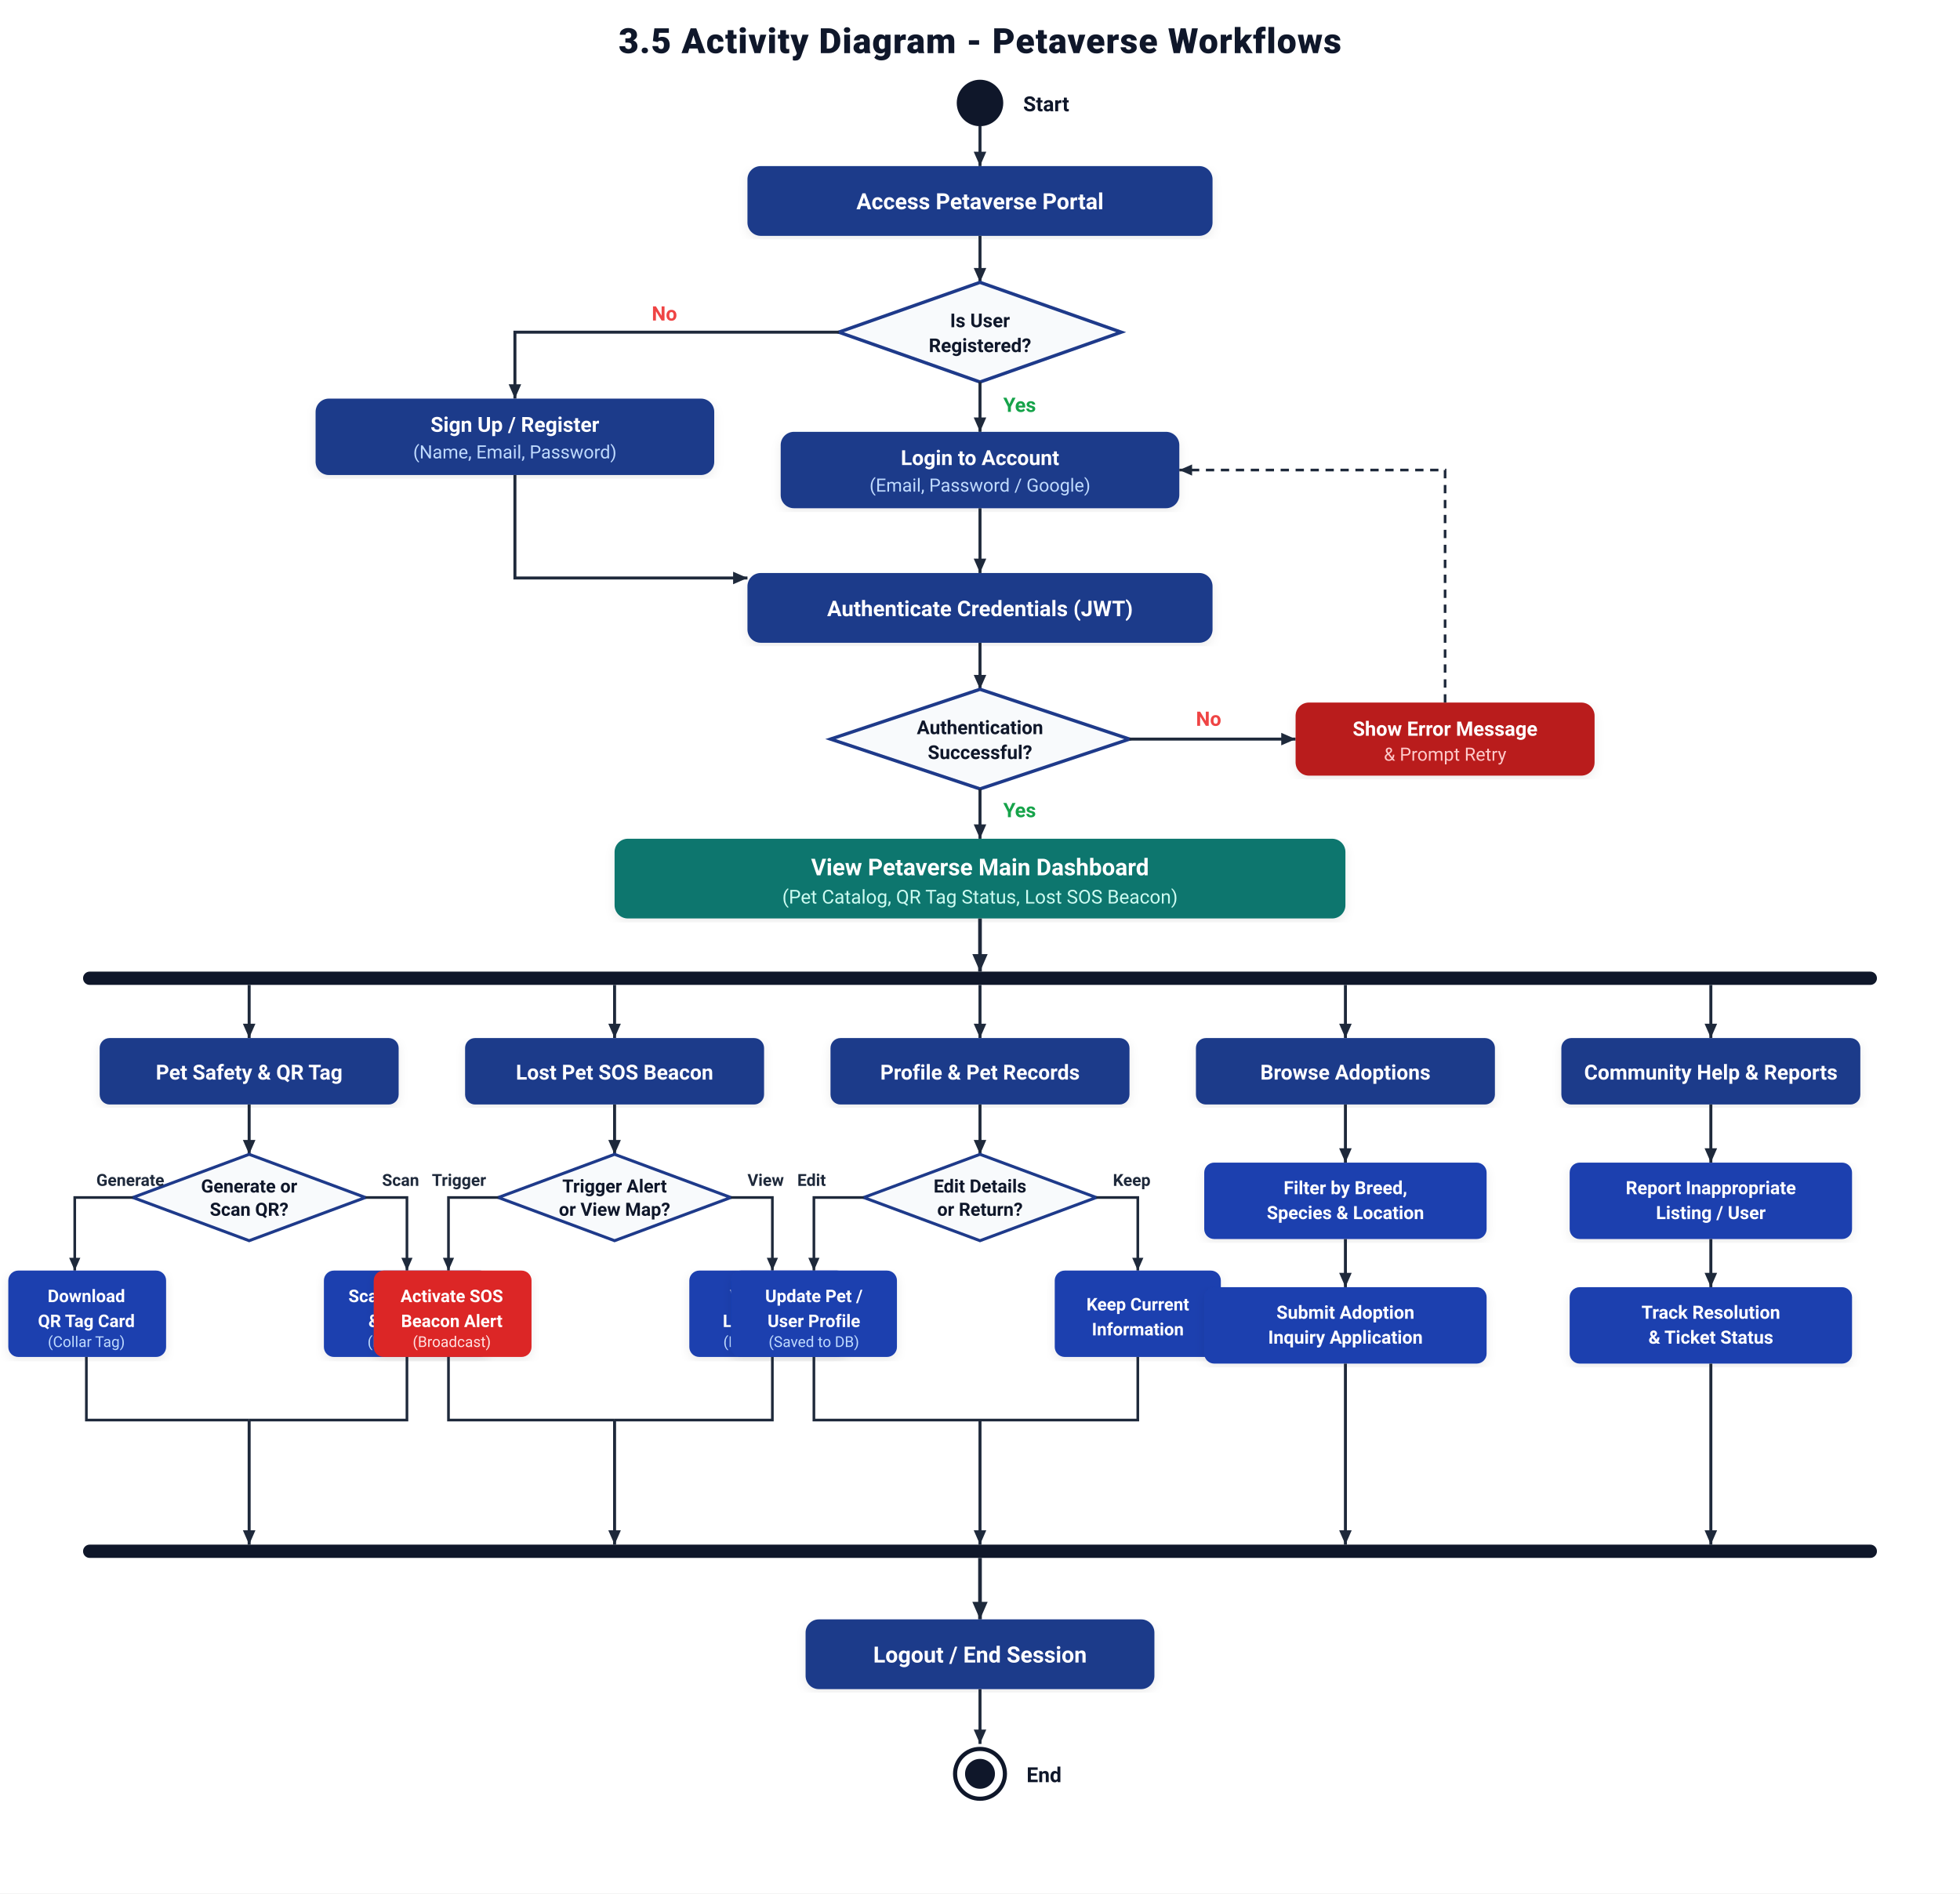
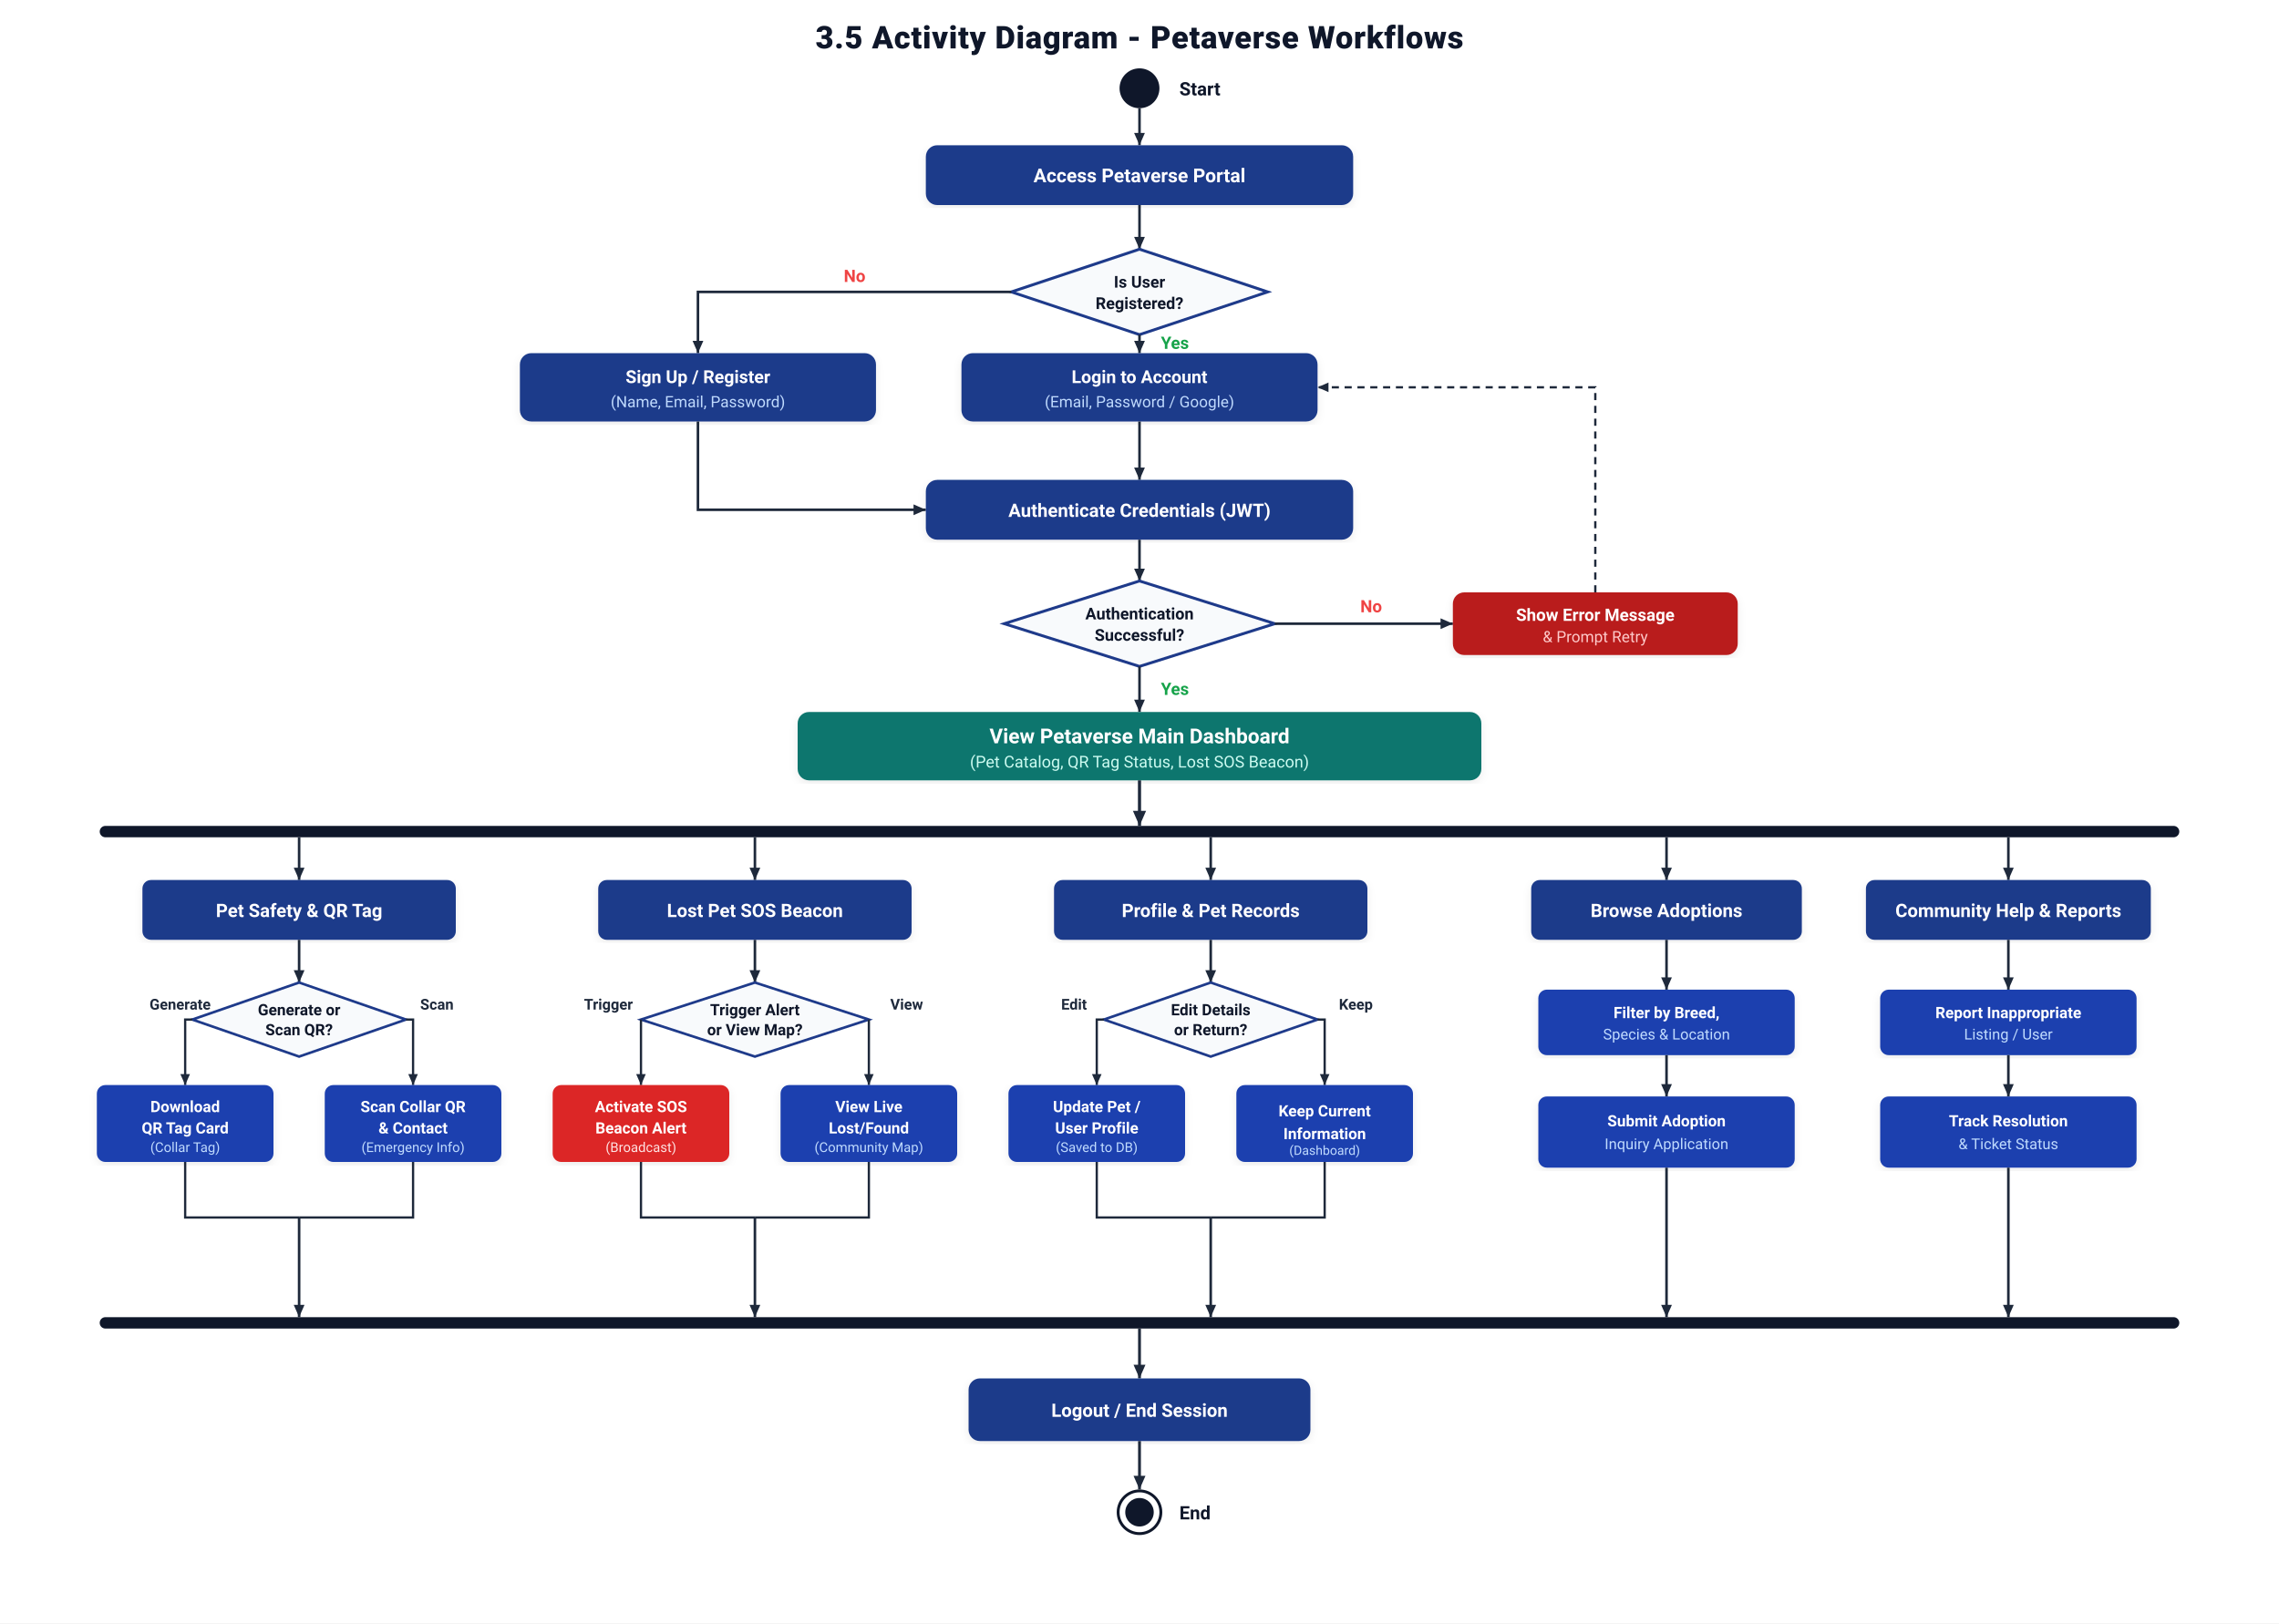
- <svg xmlns="http://www.w3.org/2000/svg" viewBox="0 0 1180 1140" width="100%" height="100%" style="background-color: #ffffff; font-family: -apple-system, BlinkMacSystemFont, 'Segoe UI', Roboto, Helvetica, Arial, sans-serif;">
+ <svg xmlns="http://www.w3.org/2000/svg" viewBox="0 0 1600 1140" width="100%" height="100%" style="background-color: #ffffff; font-family: -apple-system, BlinkMacSystemFont, 'Segoe UI', Roboto, Helvetica, Arial, sans-serif;">
  <defs>
    <marker id="arrow" viewBox="0 0 10 10" refX="8" refY="5" markerWidth="6" markerHeight="6" orient="auto-start-reverse">
      <path d="M 0 1.5 L 8 5 L 0 8.5 z" fill="#1e293b" />
    </marker>
    <filter id="shadow" x="-5%" y="-5%" width="110%" height="110%">
      <feDropShadow dx="0" dy="2" stdDeviation="3" flood-color="#0f172a" flood-opacity="0.08" />
    </filter>
  </defs>
  <rect width="100%" height="100%" fill="#ffffff" />
-   <text x="590" y="32" text-anchor="middle" fill="#0f172a" font-size="21" font-weight="800" letter-spacing="0.5">
+   <text x="800" y="34" text-anchor="middle" fill="#0f172a" font-size="22" font-weight="800" letter-spacing="0.5">
    3.5 Activity Diagram - Petaverse Workflows
  </text>
-   <circle cx="590" cy="62" r="14" fill="#0f172a" />
-   <text x="616" y="67" fill="#0f172a" font-size="12.5" font-weight="700">Start</text>
-   <line x1="590" y1="76" x2="590" y2="100" stroke="#1e293b" stroke-width="1.8" marker-end="url(#arrow)" />
-   <g transform="translate(450, 100)" filter="url(#shadow)">
-     <rect width="280" height="42" rx="8" fill="#1e3a8a" />
-     <text x="140" y="26" text-anchor="middle" fill="#ffffff" font-size="13.5" font-weight="600">Access Petaverse Portal</text>
-   </g>
-   <line x1="590" y1="142" x2="590" y2="170" stroke="#1e293b" stroke-width="1.8" marker-end="url(#arrow)" />
-   <g transform="translate(505, 170)">
-     <polygon points="85,0 170,30 85,60 0,30" fill="#f8fafc" stroke="#1e3a8a" stroke-width="2" />
-     <text x="85" y="27" text-anchor="middle" fill="#0f172a" font-size="11.5" font-weight="700">Is User</text>
-     <text x="85" y="42" text-anchor="middle" fill="#0f172a" font-size="11.5" font-weight="700">Registered?</text>
-   </g>
-   <path d="M 505 200 L 310 200 L 310 240" fill="none" stroke="#1e293b" stroke-width="1.8" marker-end="url(#arrow)" />
-   <text x="400" y="193" text-anchor="middle" fill="#ef4444" font-size="12" font-weight="700">No</text>
-   <g transform="translate(190, 240)" filter="url(#shadow)">
-     <rect width="240" height="46" rx="8" fill="#1e3a8a" />
-     <text x="120" y="20" text-anchor="middle" fill="#ffffff" font-size="12.5" font-weight="600">Sign Up / Register</text>
-     <text x="120" y="36" text-anchor="middle" fill="#bfdbfe" font-size="11">(Name, Email, Password)</text>
-   </g>
-   <line x1="590" y1="230" x2="590" y2="260" stroke="#1e293b" stroke-width="1.8" marker-end="url(#arrow)" />
-   <text x="604" y="248" fill="#16a34a" font-size="12" font-weight="700">Yes</text>
-   <g transform="translate(470, 260)" filter="url(#shadow)">
-     <rect width="240" height="46" rx="8" fill="#1e3a8a" />
-     <text x="120" y="20" text-anchor="middle" fill="#ffffff" font-size="12.5" font-weight="600">Login to Account</text>
-     <text x="120" y="36" text-anchor="middle" fill="#bfdbfe" font-size="11">(Email, Password / Google)</text>
-   </g>
-   <path d="M 310 286 L 310 348 L 450 348" fill="none" stroke="#1e293b" stroke-width="1.8" marker-end="url(#arrow)" />
-   <line x1="590" y1="306" x2="590" y2="345" stroke="#1e293b" stroke-width="1.8" marker-end="url(#arrow)" />
-   <g transform="translate(450, 345)" filter="url(#shadow)">
-     <rect width="280" height="42" rx="8" fill="#1e3a8a" />
-     <text x="140" y="26" text-anchor="middle" fill="#ffffff" font-size="13" font-weight="600">Authenticate Credentials (JWT)</text>
-   </g>
-   <line x1="590" y1="387" x2="590" y2="415" stroke="#1e293b" stroke-width="1.8" marker-end="url(#arrow)" />
-   <g transform="translate(500, 415)">
+   <circle cx="800" cy="62" r="14" fill="#0f172a" />
+   <text x="828" y="67" fill="#0f172a" font-size="13" font-weight="700">Start</text>
+   <line x1="800" y1="76" x2="800" y2="102" stroke="#1e293b" stroke-width="1.8" marker-end="url(#arrow)" />
+   <g transform="translate(650, 102)" filter="url(#shadow)">
+     <rect width="300" height="42" rx="8" fill="#1e3a8a" />
+     <text x="150" y="26" text-anchor="middle" fill="#ffffff" font-size="13.5" font-weight="600">Access Petaverse Portal</text>
+   </g>
+   <line x1="800" y1="144" x2="800" y2="175" stroke="#1e293b" stroke-width="1.8" marker-end="url(#arrow)" />
+   <g transform="translate(710, 175)">
    <polygon points="90,0 180,30 90,60 0,30" fill="#f8fafc" stroke="#1e3a8a" stroke-width="2" />
-     <text x="90" y="27" text-anchor="middle" fill="#0f172a" font-size="11.5" font-weight="700">Authentication</text>
-     <text x="90" y="42" text-anchor="middle" fill="#0f172a" font-size="11.5" font-weight="700">Successful?</text>
-   </g>
-   <path d="M 680 445 L 780 445" fill="none" stroke="#1e293b" stroke-width="1.8" marker-end="url(#arrow)" />
-   <text x="720" y="437" fill="#ef4444" font-size="12" font-weight="700">No</text>
-   <g transform="translate(780, 423)" filter="url(#shadow)">
-     <rect width="180" height="44" rx="8" fill="#b91c1c" />
-     <text x="90" y="20" text-anchor="middle" fill="#ffffff" font-size="12" font-weight="600">Show Error Message</text>
-     <text x="90" y="35" text-anchor="middle" fill="#fecaca" font-size="11">&amp; Prompt Retry</text>
-   </g>
-   <path d="M 870 423 L 870 283 L 710 283" fill="none" stroke="#1e293b" stroke-width="1.6" stroke-dasharray="5 4" marker-end="url(#arrow)" />
-   <line x1="590" y1="475" x2="590" y2="505" stroke="#1e293b" stroke-width="1.8" marker-end="url(#arrow)" />
-   <text x="604" y="492" fill="#16a34a" font-size="12" font-weight="700">Yes</text>
-   <g transform="translate(370, 505)" filter="url(#shadow)">
-     <rect width="440" height="48" rx="8" fill="#0f766e" />
-     <text x="220" y="22" text-anchor="middle" fill="#ffffff" font-size="14" font-weight="700">View Petaverse Main Dashboard</text>
-     <text x="220" y="39" text-anchor="middle" fill="#ccfbf1" font-size="11.5">(Pet Catalog, QR Tag Status, Lost SOS Beacon)</text>
-   </g>
-   <line x1="590" y1="553" x2="590" y2="585" stroke="#1e293b" stroke-width="2.2" marker-end="url(#arrow)" />
-   <rect x="50" y="585" width="1080" height="8" rx="4" fill="#0f172a" />
-   <line x1="150" y1="593" x2="150" y2="625" stroke="#1e293b" stroke-width="1.8" marker-end="url(#arrow)" />
-   <line x1="370" y1="593" x2="370" y2="625" stroke="#1e293b" stroke-width="1.8" marker-end="url(#arrow)" />
-   <line x1="590" y1="593" x2="590" y2="625" stroke="#1e293b" stroke-width="1.8" marker-end="url(#arrow)" />
-   <line x1="810" y1="593" x2="810" y2="625" stroke="#1e293b" stroke-width="1.8" marker-end="url(#arrow)" />
-   <line x1="1030" y1="593" x2="1030" y2="625" stroke="#1e293b" stroke-width="1.8" marker-end="url(#arrow)" />
-   <g transform="translate(60, 625)" filter="url(#shadow)">
-     <rect width="180" height="40" rx="6" fill="#1e3a8a" />
-     <text x="90" y="25" text-anchor="middle" fill="#ffffff" font-size="12.5" font-weight="600">Pet Safety &amp; QR Tag</text>
-   </g>
-   <line x1="150" y1="665" x2="150" y2="695" stroke="#1e293b" stroke-width="1.8" marker-end="url(#arrow)" />
-   <g transform="translate(80, 695)">
-     <polygon points="70,0 140,26 70,52 0,26" fill="#f8fafc" stroke="#1e3a8a" stroke-width="1.8" />
-     <text x="70" y="23" text-anchor="middle" fill="#0f172a" font-size="11" font-weight="700">Generate or</text>
-     <text x="70" y="37" text-anchor="middle" fill="#0f172a" font-size="11" font-weight="700">Scan QR?</text>
-   </g>
-   <path d="M 80 721 L 45 721 L 45 765" fill="none" stroke="#1e293b" stroke-width="1.6" marker-end="url(#arrow)" />
-   <text x="58" y="714" fill="#1e293b" font-size="10" font-weight="700">Generate</text>
-   <g transform="translate(5, 765)" filter="url(#shadow)">
-     <rect width="95" height="52" rx="6" fill="#1e40af" />
-     <text x="47" y="19" text-anchor="middle" fill="#ffffff" font-size="10.5" font-weight="600">Download</text>
-     <text x="47" y="34" text-anchor="middle" fill="#ffffff" font-size="10.5" font-weight="600">QR Tag Card</text>
-     <text x="47" y="46" text-anchor="middle" fill="#bfdbfe" font-size="9">(Collar Tag)</text>
-   </g>
-   <path d="M 220 721 L 245 721 L 245 765" fill="none" stroke="#1e293b" stroke-width="1.6" marker-end="url(#arrow)" />
-   <text x="230" y="714" fill="#1e293b" font-size="10" font-weight="700">Scan</text>
-   <g transform="translate(195, 765)" filter="url(#shadow)">
-     <rect width="100" height="52" rx="6" fill="#1e40af" />
-     <text x="50" y="19" text-anchor="middle" fill="#ffffff" font-size="10.5" font-weight="600">Scan Collar QR</text>
-     <text x="50" y="34" text-anchor="middle" fill="#ffffff" font-size="10.5" font-weight="600">&amp; Contact</text>
-     <text x="50" y="46" text-anchor="middle" fill="#bfdbfe" font-size="9">(Pet Owner)</text>
-   </g>
-   <path d="M 52 817 L 52 855 L 150 855" fill="none" stroke="#1e293b" stroke-width="1.6" />
-   <path d="M 245 817 L 245 855 L 150 855" fill="none" stroke="#1e293b" stroke-width="1.6" />
-   <line x1="150" y1="855" x2="150" y2="930" stroke="#1e293b" stroke-width="1.8" marker-end="url(#arrow)" />
-   <g transform="translate(280, 625)" filter="url(#shadow)">
-     <rect width="180" height="40" rx="6" fill="#1e3a8a" />
-     <text x="90" y="25" text-anchor="middle" fill="#ffffff" font-size="12.5" font-weight="600">Lost Pet SOS Beacon</text>
-   </g>
-   <line x1="370" y1="665" x2="370" y2="695" stroke="#1e293b" stroke-width="1.8" marker-end="url(#arrow)" />
-   <g transform="translate(300, 695)">
-     <polygon points="70,0 140,26 70,52 0,26" fill="#f8fafc" stroke="#1e3a8a" stroke-width="1.8" />
-     <text x="70" y="23" text-anchor="middle" fill="#0f172a" font-size="11" font-weight="700">Trigger Alert</text>
-     <text x="70" y="37" text-anchor="middle" fill="#0f172a" font-size="11" font-weight="700">or View Map?</text>
-   </g>
-   <path d="M 300 721 L 270 721 L 270 765" fill="none" stroke="#1e293b" stroke-width="1.6" marker-end="url(#arrow)" />
-   <text x="260" y="714" fill="#1e293b" font-size="10" font-weight="700">Trigger</text>
-   <g transform="translate(225, 765)" filter="url(#shadow)">
-     <rect width="95" height="52" rx="6" fill="#dc2626" />
-     <text x="47" y="19" text-anchor="middle" fill="#ffffff" font-size="10.5" font-weight="700">Activate SOS</text>
-     <text x="47" y="34" text-anchor="middle" fill="#ffffff" font-size="10.5" font-weight="600">Beacon Alert</text>
-     <text x="47" y="46" text-anchor="middle" fill="#fee2e2" font-size="9">(Broadcast)</text>
-   </g>
-   <path d="M 440 721 L 465 721 L 465 765" fill="none" stroke="#1e293b" stroke-width="1.6" marker-end="url(#arrow)" />
-   <text x="450" y="714" fill="#1e293b" font-size="10" font-weight="700">View</text>
-   <g transform="translate(415, 765)" filter="url(#shadow)">
-     <rect width="95" height="52" rx="6" fill="#1e40af" />
-     <text x="47" y="19" text-anchor="middle" fill="#ffffff" font-size="10.5" font-weight="600">View Live</text>
-     <text x="47" y="34" text-anchor="middle" fill="#ffffff" font-size="10.5" font-weight="600">Lost/Found</text>
-     <text x="47" y="46" text-anchor="middle" fill="#bfdbfe" font-size="9">(Listing Map)</text>
-   </g>
-   <path d="M 270 817 L 270 855 L 370 855" fill="none" stroke="#1e293b" stroke-width="1.6" />
-   <path d="M 465 817 L 465 855 L 370 855" fill="none" stroke="#1e293b" stroke-width="1.6" />
-   <line x1="370" y1="855" x2="370" y2="930" stroke="#1e293b" stroke-width="1.8" marker-end="url(#arrow)" />
-   <g transform="translate(500, 625)" filter="url(#shadow)">
-     <rect width="180" height="40" rx="6" fill="#1e3a8a" />
-     <text x="90" y="25" text-anchor="middle" fill="#ffffff" font-size="12.5" font-weight="600">Profile &amp; Pet Records</text>
-   </g>
-   <line x1="590" y1="665" x2="590" y2="695" stroke="#1e293b" stroke-width="1.8" marker-end="url(#arrow)" />
-   <g transform="translate(520, 695)">
-     <polygon points="70,0 140,26 70,52 0,26" fill="#f8fafc" stroke="#1e3a8a" stroke-width="1.8" />
-     <text x="70" y="23" text-anchor="middle" fill="#0f172a" font-size="11" font-weight="700">Edit Details</text>
-     <text x="70" y="37" text-anchor="middle" fill="#0f172a" font-size="11" font-weight="700">or Return?</text>
-   </g>
-   <path d="M 520 721 L 490 721 L 490 765" fill="none" stroke="#1e293b" stroke-width="1.6" marker-end="url(#arrow)" />
-   <text x="480" y="714" fill="#1e293b" font-size="10" font-weight="700">Edit</text>
-   <g transform="translate(440, 765)" filter="url(#shadow)">
-     <rect width="100" height="52" rx="6" fill="#1e40af" />
-     <text x="50" y="19" text-anchor="middle" fill="#ffffff" font-size="10.5" font-weight="600">Update Pet /</text>
-     <text x="50" y="34" text-anchor="middle" fill="#ffffff" font-size="10.5" font-weight="600">User Profile</text>
-     <text x="50" y="46" text-anchor="middle" fill="#bfdbfe" font-size="9">(Saved to DB)</text>
-   </g>
-   <path d="M 660 721 L 685 721 L 685 765" fill="none" stroke="#1e293b" stroke-width="1.6" marker-end="url(#arrow)" />
-   <text x="670" y="714" fill="#1e293b" font-size="10" font-weight="700">Keep</text>
-   <g transform="translate(635, 765)" filter="url(#shadow)">
-     <rect width="100" height="52" rx="6" fill="#1e40af" />
-     <text x="50" y="24" text-anchor="middle" fill="#ffffff" font-size="10.5" font-weight="600">Keep Current</text>
-     <text x="50" y="39" text-anchor="middle" fill="#ffffff" font-size="10.5" font-weight="600">Information</text>
-   </g>
-   <path d="M 490 817 L 490 855 L 590 855" fill="none" stroke="#1e293b" stroke-width="1.6" />
-   <path d="M 685 817 L 685 855 L 590 855" fill="none" stroke="#1e293b" stroke-width="1.6" />
-   <line x1="590" y1="855" x2="590" y2="930" stroke="#1e293b" stroke-width="1.8" marker-end="url(#arrow)" />
-   <g transform="translate(720, 625)" filter="url(#shadow)">
-     <rect width="180" height="40" rx="6" fill="#1e3a8a" />
-     <text x="90" y="25" text-anchor="middle" fill="#ffffff" font-size="12.5" font-weight="600">Browse Adoptions</text>
-   </g>
-   <line x1="810" y1="665" x2="810" y2="700" stroke="#1e293b" stroke-width="1.8" marker-end="url(#arrow)" />
-   <g transform="translate(725, 700)" filter="url(#shadow)">
-     <rect width="170" height="46" rx="6" fill="#1e40af" />
-     <text x="85" y="19" text-anchor="middle" fill="#ffffff" font-size="11" font-weight="600">Filter by Breed,</text>
-     <text x="85" y="34" text-anchor="middle" fill="#ffffff" font-size="11" font-weight="600">Species &amp; Location</text>
-   </g>
-   <line x1="810" y1="746" x2="810" y2="775" stroke="#1e293b" stroke-width="1.8" marker-end="url(#arrow)" />
-   <g transform="translate(725, 775)" filter="url(#shadow)">
-     <rect width="170" height="46" rx="6" fill="#1e40af" />
-     <text x="85" y="19" text-anchor="middle" fill="#ffffff" font-size="11" font-weight="600">Submit Adoption</text>
-     <text x="85" y="34" text-anchor="middle" fill="#ffffff" font-size="11" font-weight="600">Inquiry Application</text>
-   </g>
-   <line x1="810" y1="821" x2="810" y2="930" stroke="#1e293b" stroke-width="1.8" marker-end="url(#arrow)" />
-   <g transform="translate(940, 625)" filter="url(#shadow)">
-     <rect width="180" height="40" rx="6" fill="#1e3a8a" />
-     <text x="90" y="25" text-anchor="middle" fill="#ffffff" font-size="12.5" font-weight="600">Community Help &amp; Reports</text>
-   </g>
-   <line x1="1030" y1="665" x2="1030" y2="700" stroke="#1e293b" stroke-width="1.8" marker-end="url(#arrow)" />
-   <g transform="translate(945, 700)" filter="url(#shadow)">
-     <rect width="170" height="46" rx="6" fill="#1e40af" />
-     <text x="85" y="19" text-anchor="middle" fill="#ffffff" font-size="11" font-weight="600">Report Inappropriate</text>
-     <text x="85" y="34" text-anchor="middle" fill="#ffffff" font-size="11" font-weight="600">Listing / User</text>
-   </g>
-   <line x1="1030" y1="746" x2="1030" y2="775" stroke="#1e293b" stroke-width="1.8" marker-end="url(#arrow)" />
-   <g transform="translate(945, 775)" filter="url(#shadow)">
-     <rect width="170" height="46" rx="6" fill="#1e40af" />
-     <text x="85" y="19" text-anchor="middle" fill="#ffffff" font-size="11" font-weight="600">Track Resolution</text>
-     <text x="85" y="34" text-anchor="middle" fill="#ffffff" font-size="11" font-weight="600">&amp; Ticket Status</text>
-   </g>
-   <line x1="1030" y1="821" x2="1030" y2="930" stroke="#1e293b" stroke-width="1.8" marker-end="url(#arrow)" />
-   <rect x="50" y="930" width="1080" height="8" rx="4" fill="#0f172a" />
-   <line x1="590" y1="938" x2="590" y2="975" stroke="#1e293b" stroke-width="2.2" marker-end="url(#arrow)" />
-   <g transform="translate(485, 975)" filter="url(#shadow)">
-     <rect width="210" height="42" rx="8" fill="#1e3a8a" />
-     <text x="105" y="26" text-anchor="middle" fill="#ffffff" font-size="13.5" font-weight="600">Logout / End Session</text>
-   </g>
-   <line x1="590" y1="1017" x2="590" y2="1050" stroke="#1e293b" stroke-width="1.8" marker-end="url(#arrow)" />
-   <circle cx="590" cy="1068" r="15" fill="#ffffff" stroke="#0f172a" stroke-width="2.5" />
-   <circle cx="590" cy="1068" r="9" fill="#0f172a" />
-   <text x="618" y="1073" fill="#0f172a" font-size="12.5" font-weight="700">End</text>
+     <text x="90" y="27" text-anchor="middle" fill="#0f172a" font-size="11.5" font-weight="700">Is User</text>
+     <text x="90" y="42" text-anchor="middle" fill="#0f172a" font-size="11.5" font-weight="700">Registered?</text>
+   </g>
+   <path d="M 710 205 L 490 205 L 490 248" fill="none" stroke="#1e293b" stroke-width="1.8" marker-end="url(#arrow)" />
+   <text x="600" y="198" text-anchor="middle" fill="#ef4444" font-size="12" font-weight="700">No</text>
+   <g transform="translate(365, 248)" filter="url(#shadow)">
+     <rect width="250" height="48" rx="8" fill="#1e3a8a" />
+     <text x="125" y="21" text-anchor="middle" fill="#ffffff" font-size="12.5" font-weight="600">Sign Up / Register</text>
+     <text x="125" y="38" text-anchor="middle" fill="#bfdbfe" font-size="11">(Name, Email, Password)</text>
+   </g>
+   <line x1="800" y1="235" x2="800" y2="248" stroke="#1e293b" stroke-width="1.8" marker-end="url(#arrow)" />
+   <text x="815" y="245" fill="#16a34a" font-size="12" font-weight="700">Yes</text>
+   <g transform="translate(675, 248)" filter="url(#shadow)">
+     <rect width="250" height="48" rx="8" fill="#1e3a8a" />
+     <text x="125" y="21" text-anchor="middle" fill="#ffffff" font-size="12.5" font-weight="600">Login to Account</text>
+     <text x="125" y="38" text-anchor="middle" fill="#bfdbfe" font-size="11">(Email, Password / Google)</text>
+   </g>
+   <path d="M 490 296 L 490 358 L 650 358" fill="none" stroke="#1e293b" stroke-width="1.8" marker-end="url(#arrow)" />
+   <line x1="800" y1="296" x2="800" y2="337" stroke="#1e293b" stroke-width="1.8" marker-end="url(#arrow)" />
+   <g transform="translate(650, 337)" filter="url(#shadow)">
+     <rect width="300" height="42" rx="8" fill="#1e3a8a" />
+     <text x="150" y="26" text-anchor="middle" fill="#ffffff" font-size="13" font-weight="600">Authenticate Credentials (JWT)</text>
+   </g>
+   <line x1="800" y1="379" x2="800" y2="408" stroke="#1e293b" stroke-width="1.8" marker-end="url(#arrow)" />
+   <g transform="translate(705, 408)">
+     <polygon points="95,0 190,30 95,60 0,30" fill="#f8fafc" stroke="#1e3a8a" stroke-width="2" />
+     <text x="95" y="27" text-anchor="middle" fill="#0f172a" font-size="11.5" font-weight="700">Authentication</text>
+     <text x="95" y="42" text-anchor="middle" fill="#0f172a" font-size="11.5" font-weight="700">Successful?</text>
+   </g>
+   <path d="M 895 438 L 1020 438" fill="none" stroke="#1e293b" stroke-width="1.8" marker-end="url(#arrow)" />
+   <text x="955" y="430" fill="#ef4444" font-size="12" font-weight="700">No</text>
+   <g transform="translate(1020, 416)" filter="url(#shadow)">
+     <rect width="200" height="44" rx="8" fill="#b91c1c" />
+     <text x="100" y="20" text-anchor="middle" fill="#ffffff" font-size="12" font-weight="600">Show Error Message</text>
+     <text x="100" y="35" text-anchor="middle" fill="#fecaca" font-size="11">&amp; Prompt Retry</text>
+   </g>
+   <path d="M 1120 416 L 1120 272 L 925 272" fill="none" stroke="#1e293b" stroke-width="1.6" stroke-dasharray="5 4" marker-end="url(#arrow)" />
+   <line x1="800" y1="468" x2="800" y2="500" stroke="#1e293b" stroke-width="1.8" marker-end="url(#arrow)" />
+   <text x="815" y="488" fill="#16a34a" font-size="12" font-weight="700">Yes</text>
+   <g transform="translate(560, 500)" filter="url(#shadow)">
+     <rect width="480" height="48" rx="8" fill="#0f766e" />
+     <text x="240" y="22" text-anchor="middle" fill="#ffffff" font-size="14.5" font-weight="700">View Petaverse Main Dashboard</text>
+     <text x="240" y="39" text-anchor="middle" fill="#ccfbf1" font-size="11.5">(Pet Catalog, QR Tag Status, Lost SOS Beacon)</text>
+   </g>
+   <line x1="800" y1="548" x2="800" y2="580" stroke="#1e293b" stroke-width="2.2" marker-end="url(#arrow)" />
+   <rect x="70" y="580" width="1460" height="8" rx="4" fill="#0f172a" />
+   <line x1="210" y1="588" x2="210" y2="618" stroke="#1e293b" stroke-width="1.8" marker-end="url(#arrow)" />
+   <line x1="530" y1="588" x2="530" y2="618" stroke="#1e293b" stroke-width="1.8" marker-end="url(#arrow)" />
+   <line x1="850" y1="588" x2="850" y2="618" stroke="#1e293b" stroke-width="1.8" marker-end="url(#arrow)" />
+   <line x1="1170" y1="588" x2="1170" y2="618" stroke="#1e293b" stroke-width="1.8" marker-end="url(#arrow)" />
+   <line x1="1410" y1="588" x2="1410" y2="618" stroke="#1e293b" stroke-width="1.8" marker-end="url(#arrow)" />
+   <g transform="translate(100, 618)" filter="url(#shadow)">
+     <rect width="220" height="42" rx="6" fill="#1e3a8a" />
+     <text x="110" y="26" text-anchor="middle" fill="#ffffff" font-size="13" font-weight="600">Pet Safety &amp; QR Tag</text>
+   </g>
+   <line x1="210" y1="660" x2="210" y2="690" stroke="#1e293b" stroke-width="1.8" marker-end="url(#arrow)" />
+   <g transform="translate(135, 690)">
+     <polygon points="75,0 150,26 75,52 0,26" fill="#f8fafc" stroke="#1e3a8a" stroke-width="1.8" />
+     <text x="75" y="23" text-anchor="middle" fill="#0f172a" font-size="11" font-weight="700">Generate or</text>
+     <text x="75" y="37" text-anchor="middle" fill="#0f172a" font-size="11" font-weight="700">Scan QR?</text>
+   </g>
+   <path d="M 135 716 L 130 716 L 130 762" fill="none" stroke="#1e293b" stroke-width="1.6" marker-end="url(#arrow)" />
+   <text x="105" y="709" fill="#1e293b" font-size="10.5" font-weight="700">Generate</text>
+   <g transform="translate(68, 762)" filter="url(#shadow)">
+     <rect width="124" height="54" rx="6" fill="#1e40af" />
+     <text x="62" y="19" text-anchor="middle" fill="#ffffff" font-size="11" font-weight="600">Download</text>
+     <text x="62" y="34" text-anchor="middle" fill="#ffffff" font-size="11" font-weight="600">QR Tag Card</text>
+     <text x="62" y="47" text-anchor="middle" fill="#bfdbfe" font-size="9.5">(Collar Tag)</text>
+   </g>
+   <path d="M 285 716 L 290 716 L 290 762" fill="none" stroke="#1e293b" stroke-width="1.6" marker-end="url(#arrow)" />
+   <text x="295" y="709" fill="#1e293b" font-size="10.5" font-weight="700">Scan</text>
+   <g transform="translate(228, 762)" filter="url(#shadow)">
+     <rect width="124" height="54" rx="6" fill="#1e40af" />
+     <text x="62" y="19" text-anchor="middle" fill="#ffffff" font-size="11" font-weight="600">Scan Collar QR</text>
+     <text x="62" y="34" text-anchor="middle" fill="#ffffff" font-size="11" font-weight="600">&amp; Contact</text>
+     <text x="62" y="47" text-anchor="middle" fill="#bfdbfe" font-size="9.5">(Emergency Info)</text>
+   </g>
+   <path d="M 130 816 L 130 855 L 210 855" fill="none" stroke="#1e293b" stroke-width="1.6" />
+   <path d="M 290 816 L 290 855 L 210 855" fill="none" stroke="#1e293b" stroke-width="1.6" />
+   <line x1="210" y1="855" x2="210" y2="925" stroke="#1e293b" stroke-width="1.8" marker-end="url(#arrow)" />
+   <g transform="translate(420, 618)" filter="url(#shadow)">
+     <rect width="220" height="42" rx="6" fill="#1e3a8a" />
+     <text x="110" y="26" text-anchor="middle" fill="#ffffff" font-size="13" font-weight="600">Lost Pet SOS Beacon</text>
+   </g>
+   <line x1="530" y1="660" x2="530" y2="690" stroke="#1e293b" stroke-width="1.8" marker-end="url(#arrow)" />
+   <g transform="translate(450, 690)">
+     <polygon points="80,0 160,26 80,52 0,26" fill="#f8fafc" stroke="#1e3a8a" stroke-width="1.8" />
+     <text x="80" y="23" text-anchor="middle" fill="#0f172a" font-size="11" font-weight="700">Trigger Alert</text>
+     <text x="80" y="37" text-anchor="middle" fill="#0f172a" font-size="11" font-weight="700">or View Map?</text>
+   </g>
+   <path d="M 450 716 L 450 762" fill="none" stroke="#1e293b" stroke-width="1.6" marker-end="url(#arrow)" />
+   <text x="410" y="709" fill="#1e293b" font-size="10.5" font-weight="700">Trigger</text>
+   <g transform="translate(388, 762)" filter="url(#shadow)">
+     <rect width="124" height="54" rx="6" fill="#dc2626" />
+     <text x="62" y="19" text-anchor="middle" fill="#ffffff" font-size="11" font-weight="700">Activate SOS</text>
+     <text x="62" y="34" text-anchor="middle" fill="#ffffff" font-size="11" font-weight="600">Beacon Alert</text>
+     <text x="62" y="47" text-anchor="middle" fill="#fee2e2" font-size="9.5">(Broadcast)</text>
+   </g>
+   <path d="M 610 716 L 610 762" fill="none" stroke="#1e293b" stroke-width="1.6" marker-end="url(#arrow)" />
+   <text x="625" y="709" fill="#1e293b" font-size="10.5" font-weight="700">View</text>
+   <g transform="translate(548, 762)" filter="url(#shadow)">
+     <rect width="124" height="54" rx="6" fill="#1e40af" />
+     <text x="62" y="19" text-anchor="middle" fill="#ffffff" font-size="11" font-weight="600">View Live</text>
+     <text x="62" y="34" text-anchor="middle" fill="#ffffff" font-size="11" font-weight="600">Lost/Found</text>
+     <text x="62" y="47" text-anchor="middle" fill="#bfdbfe" font-size="9.5">(Community Map)</text>
+   </g>
+   <path d="M 450 816 L 450 855 L 530 855" fill="none" stroke="#1e293b" stroke-width="1.6" />
+   <path d="M 610 816 L 610 855 L 530 855" fill="none" stroke="#1e293b" stroke-width="1.6" />
+   <line x1="530" y1="855" x2="530" y2="925" stroke="#1e293b" stroke-width="1.8" marker-end="url(#arrow)" />
+   <g transform="translate(740, 618)" filter="url(#shadow)">
+     <rect width="220" height="42" rx="6" fill="#1e3a8a" />
+     <text x="110" y="26" text-anchor="middle" fill="#ffffff" font-size="13" font-weight="600">Profile &amp; Pet Records</text>
+   </g>
+   <line x1="850" y1="660" x2="850" y2="690" stroke="#1e293b" stroke-width="1.8" marker-end="url(#arrow)" />
+   <g transform="translate(775, 690)">
+     <polygon points="75,0 150,26 75,52 0,26" fill="#f8fafc" stroke="#1e3a8a" stroke-width="1.8" />
+     <text x="75" y="23" text-anchor="middle" fill="#0f172a" font-size="11" font-weight="700">Edit Details</text>
+     <text x="75" y="37" text-anchor="middle" fill="#0f172a" font-size="11" font-weight="700">or Return?</text>
+   </g>
+   <path d="M 775 716 L 770 716 L 770 762" fill="none" stroke="#1e293b" stroke-width="1.6" marker-end="url(#arrow)" />
+   <text x="745" y="709" fill="#1e293b" font-size="10.5" font-weight="700">Edit</text>
+   <g transform="translate(708, 762)" filter="url(#shadow)">
+     <rect width="124" height="54" rx="6" fill="#1e40af" />
+     <text x="62" y="19" text-anchor="middle" fill="#ffffff" font-size="11" font-weight="600">Update Pet /</text>
+     <text x="62" y="34" text-anchor="middle" fill="#ffffff" font-size="11" font-weight="600">User Profile</text>
+     <text x="62" y="47" text-anchor="middle" fill="#bfdbfe" font-size="9.5">(Saved to DB)</text>
+   </g>
+   <path d="M 925 716 L 930 716 L 930 762" fill="none" stroke="#1e293b" stroke-width="1.6" marker-end="url(#arrow)" />
+   <text x="940" y="709" fill="#1e293b" font-size="10.5" font-weight="700">Keep</text>
+   <g transform="translate(868, 762)" filter="url(#shadow)">
+     <rect width="124" height="54" rx="6" fill="#1e40af" />
+     <text x="62" y="22" text-anchor="middle" fill="#ffffff" font-size="11" font-weight="600">Keep Current</text>
+     <text x="62" y="38" text-anchor="middle" fill="#ffffff" font-size="11" font-weight="600">Information</text>
+     <text x="62" y="49" text-anchor="middle" fill="#bfdbfe" font-size="9">(Dashboard)</text>
+   </g>
+   <path d="M 770 816 L 770 855 L 850 855" fill="none" stroke="#1e293b" stroke-width="1.6" />
+   <path d="M 930 816 L 930 855 L 850 855" fill="none" stroke="#1e293b" stroke-width="1.6" />
+   <line x1="850" y1="855" x2="850" y2="925" stroke="#1e293b" stroke-width="1.8" marker-end="url(#arrow)" />
+   <g transform="translate(1075, 618)" filter="url(#shadow)">
+     <rect width="190" height="42" rx="6" fill="#1e3a8a" />
+     <text x="95" y="26" text-anchor="middle" fill="#ffffff" font-size="13" font-weight="600">Browse Adoptions</text>
+   </g>
+   <line x1="1170" y1="660" x2="1170" y2="695" stroke="#1e293b" stroke-width="1.8" marker-end="url(#arrow)" />
+   <g transform="translate(1080, 695)" filter="url(#shadow)">
+     <rect width="180" height="46" rx="6" fill="#1e40af" />
+     <text x="90" y="20" text-anchor="middle" fill="#ffffff" font-size="11" font-weight="600">Filter by Breed,</text>
+     <text x="90" y="35" text-anchor="middle" fill="#bfdbfe" font-size="10.5">Species &amp; Location</text>
+   </g>
+   <line x1="1170" y1="741" x2="1170" y2="770" stroke="#1e293b" stroke-width="1.8" marker-end="url(#arrow)" />
+   <g transform="translate(1080, 770)" filter="url(#shadow)">
+     <rect width="180" height="50" rx="6" fill="#1e40af" />
+     <text x="90" y="21" text-anchor="middle" fill="#ffffff" font-size="11" font-weight="600">Submit Adoption</text>
+     <text x="90" y="37" text-anchor="middle" fill="#bfdbfe" font-size="10.5">Inquiry Application</text>
+   </g>
+   <line x1="1170" y1="820" x2="1170" y2="925" stroke="#1e293b" stroke-width="1.8" marker-end="url(#arrow)" />
+   <g transform="translate(1310, 618)" filter="url(#shadow)">
+     <rect width="200" height="42" rx="6" fill="#1e3a8a" />
+     <text x="100" y="26" text-anchor="middle" fill="#ffffff" font-size="13" font-weight="600">Community Help &amp; Reports</text>
+   </g>
+   <line x1="1410" y1="660" x2="1410" y2="695" stroke="#1e293b" stroke-width="1.8" marker-end="url(#arrow)" />
+   <g transform="translate(1320, 695)" filter="url(#shadow)">
+     <rect width="180" height="46" rx="6" fill="#1e40af" />
+     <text x="90" y="20" text-anchor="middle" fill="#ffffff" font-size="11" font-weight="600">Report Inappropriate</text>
+     <text x="90" y="35" text-anchor="middle" fill="#bfdbfe" font-size="10.5">Listing / User</text>
+   </g>
+   <line x1="1410" y1="741" x2="1410" y2="770" stroke="#1e293b" stroke-width="1.8" marker-end="url(#arrow)" />
+   <g transform="translate(1320, 770)" filter="url(#shadow)">
+     <rect width="180" height="50" rx="6" fill="#1e40af" />
+     <text x="90" y="21" text-anchor="middle" fill="#ffffff" font-size="11" font-weight="600">Track Resolution</text>
+     <text x="90" y="37" text-anchor="middle" fill="#bfdbfe" font-size="10.5">&amp; Ticket Status</text>
+   </g>
+   <line x1="1410" y1="820" x2="1410" y2="925" stroke="#1e293b" stroke-width="1.8" marker-end="url(#arrow)" />
+   <rect x="70" y="925" width="1460" height="8" rx="4" fill="#0f172a" />
+   <line x1="800" y1="933" x2="800" y2="968" stroke="#1e293b" stroke-width="2" marker-end="url(#arrow)" />
+   <g transform="translate(680, 968)" filter="url(#shadow)">
+     <rect width="240" height="44" rx="8" fill="#1e3a8a" />
+     <text x="120" y="27" text-anchor="middle" fill="#ffffff" font-size="13" font-weight="600">Logout / End Session</text>
+   </g>
+   <line x1="800" y1="1012" x2="800" y2="1046" stroke="#1e293b" stroke-width="2" marker-end="url(#arrow)" />
+   <circle cx="800" cy="1062" r="15" fill="none" stroke="#0f172a" stroke-width="2" />
+   <circle cx="800" cy="1062" r="10" fill="#0f172a" />
+   <text x="828" y="1067" fill="#0f172a" font-size="13" font-weight="700">End</text>
</svg>
